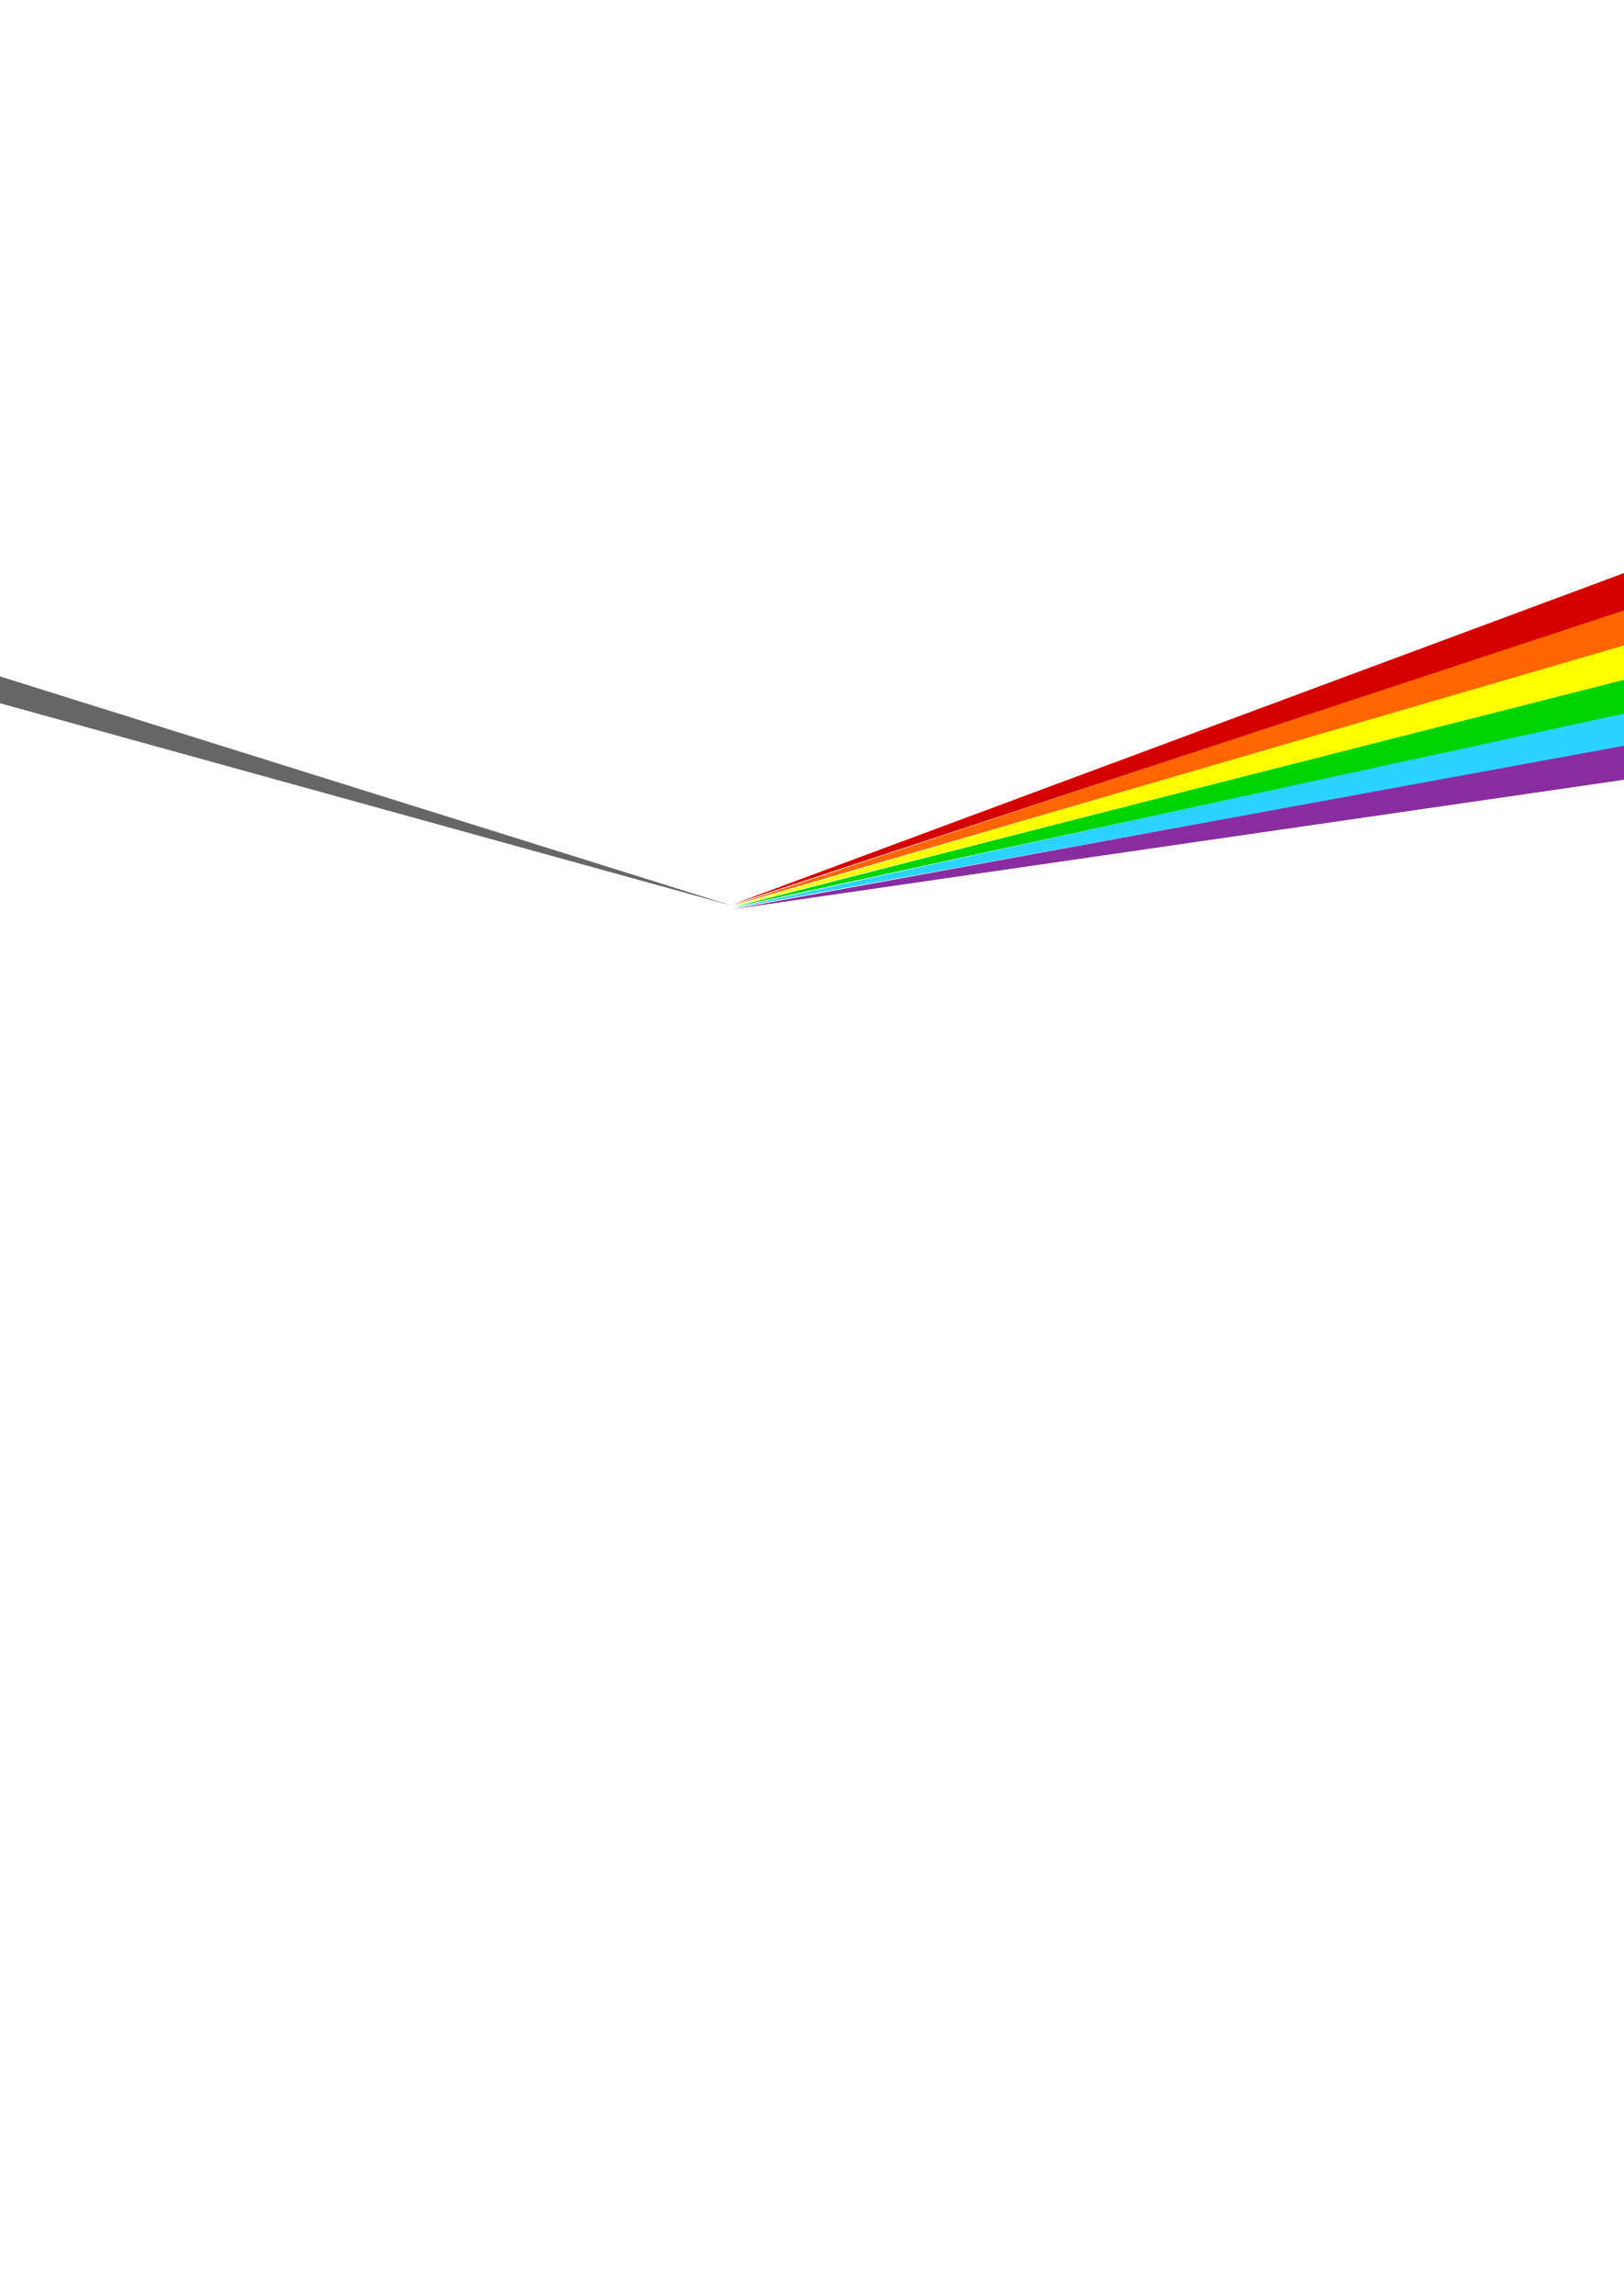
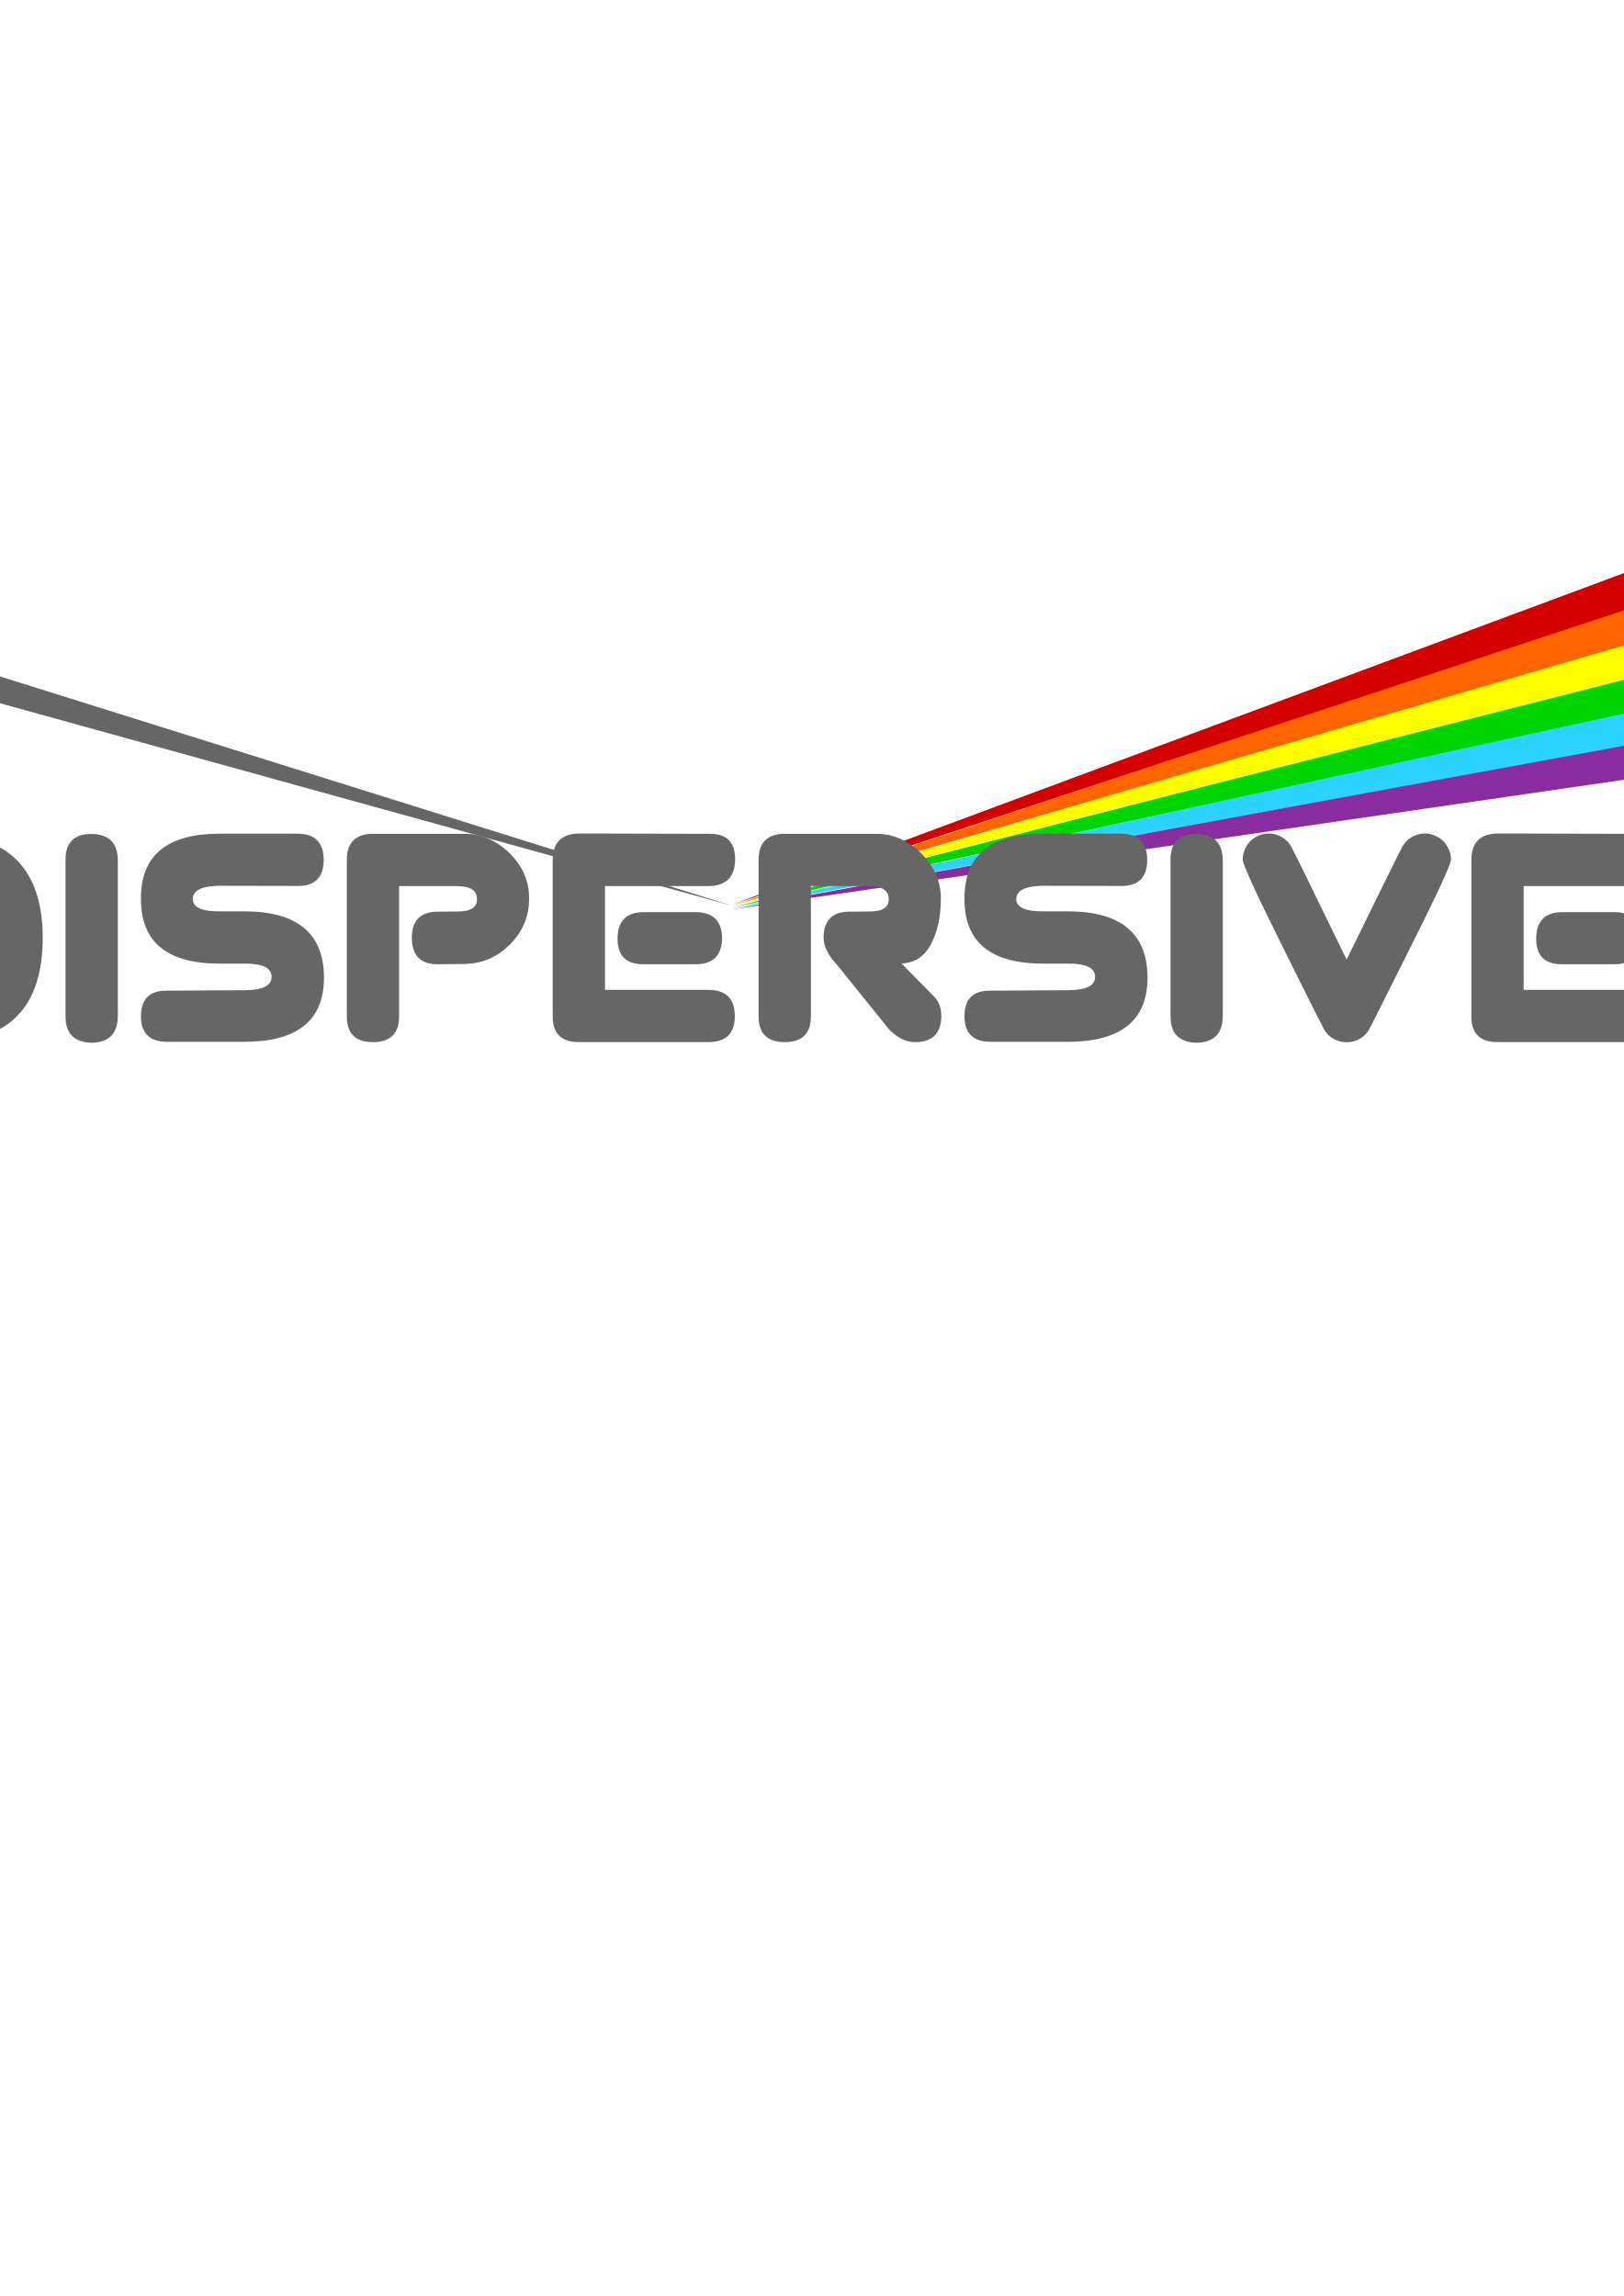
<svg xmlns="http://www.w3.org/2000/svg" width="744.094" height="1052.362" id="svg2" version="1.1">
  <defs id="defs4" />
  <g id="layer1">
    <path style="fill:#2ad4ff;fill-opacity:1;stroke:none" d="M 840,305.469 335.656,416.312 840,325 l 0,-19.531 z" id="path3772" />
    <path style="fill:#00d400;fill-opacity:1;stroke:none" d="M 840,286.438 335.688,415.875 840,306.25 l 0,-19.812 z" id="path3770" />
    <path style="fill:#ffff00;fill-opacity:1;stroke:none" d="M 840,267.062 335.719,415.438 840,287.25 l 0,-20.188 z" id="path3768" />
    <path style="fill:#ff6600;fill-opacity:1;stroke:none" d="M 840,247.312 335.719,415 840,267.906 840,247.312 z" id="path3766" />
    <path style="fill:#d40000;fill-opacity:1;stroke:none" d="M 839.5,227.25 335.688,414.562 840,248.156 l 0,-19.375 -0.5,-1.531 z" id="path3764" />
    <path style="fill:#666666;fill-opacity:1;stroke:none" d="m -177.197,254.536 512.911,160.683 0,0 L -177,273.362 z" id="rect2989" />
    <path style="fill:#892ca0;fill-opacity:1;stroke:none" d="M 840 324.25 L 335.625 416.75 L 840 343.5 L 840 324.25 z " id="path3774" />
-     <flowRoot xml:space="preserve" id="flowRoot2998" style="font-size:40px;font-style:normal;font-variant:normal;font-weight:normal;font-stretch:normal;line-height:125%;letter-spacing:0px;word-spacing:0px;fill:#666666;fill-opacity:1;stroke:none;font-family:Virgo;-inkscape-font-specification:Virgo" transform="matrix(3.821748,0,0,3.821748,-316.1365,-380.647)">
-       <flowRegion id="flowRegion3000">
-         <rect id="rect3002" width="542.857" height="192.857" x="61.429" y="185.219" style="font-style:normal;font-variant:normal;font-weight:normal;font-stretch:normal;fill:#666666;font-family:Virgo;-inkscape-font-specification:Virgo" />
-       </flowRegion>
-       <flowPara id="flowPara3004">Dispersive</flowPara>
-     </flowRoot>
+     <g transform="matrix(3.821748,0,0,3.821748,-316.1365,-380.647)" style="font-size:40px;font-style:normal;font-variant:normal;font-weight:normal;font-stretch:normal;line-height:125%;letter-spacing:0px;word-spacing:0px;fill:#666666;fill-opacity:1;stroke:none;font-family:Virgo;-inkscape-font-specification:Virgo" id="flowRoot2998">
+       <path d="m 65.949,199.601 9.375,0 c 8.346,0.013 12.52,4.18 12.52,12.5 -0.013,8.294 -4.076,12.454 -12.188,12.48 l -9.707,0 c -2.083,0.013 -3.125,-1.029 -3.125,-3.125 l 0,-18.73 c -2e-6,-2.07 1.042,-3.112 3.125,-3.125 m 3.145,6.27 0,12.441 6.27,0 c 4.141,0.039 6.198,-2.051 6.172,-6.27 0.026,-4.102 -2.038,-6.159 -6.191,-6.172 l -6.25,0" style="" id="path3931" />
+       <path d="m 93.664,199.621 c 2.083,0.013 3.145,1.042 3.184,3.086 l 0,18.789 c -0.026,2.07 -1.074,3.125 -3.145,3.164 -2.083,-0.052 -3.125,-1.107 -3.125,-3.164 l 0,-18.77 c -0.013,-2.07 1.016,-3.105 3.086,-3.105" style="" id="path3933" />
+       <path d="m 121.535,202.707 c -3e-5,2.083 -1.003,3.132 -3.008,3.145 l -9.512,-0.019 c -2.109,0.026 -3.171,0.56 -3.184,1.602 0.026,0.99 1.094,1.478 3.203,1.465 l 3.066,0 c 6.289,0.026 9.447,2.669 9.473,7.93 -2e-5,5.117 -3.151,7.689 -9.453,7.715 l -9.395,0 c -2.07,-0.013 -3.105,-1.035 -3.105,-3.066 0.013,-2.07 1.042,-3.092 3.086,-3.066 l 9.414,-0.059 c 2.109,-0.013 3.164,-0.547 3.164,-1.602 -2e-5,-1.068 -1.068,-1.595 -3.203,-1.582 l -3.066,0 c -6.263,-0.013 -9.395,-2.591 -9.395,-7.734 l 0,-0.098 c -2e-6,-5.156 3.132,-7.741 9.395,-7.754 l 9.395,0 c 2.07,0.013 3.112,1.055 3.125,3.125" style="" id="path3935" />
+       <path d="m 127.434,199.601 10.977,0 c 2.005,2e-5 3.802,0.768 5.391,2.305 1.575,1.536 2.363,3.34 2.363,5.41 l 0,0.059 c -2e-5,2.161 -0.781,4.01 -2.344,5.547 -1.55,1.523 -3.392,2.285 -5.527,2.285 l -3.086,0.039 c -2.057,1e-5 -3.092,-1.055 -3.105,-3.164 -1e-5,-2.109 1.055,-3.158 3.164,-3.145 l 2.207,-0.019 c 1.654,0.026 2.467,-0.475 2.441,-1.504 -1e-5,-1.029 -0.814,-1.543 -2.441,-1.543 l -6.895,0 0,15.586 c 0.013,2.083 -1.035,3.125 -3.145,3.125 -2.083,0 -3.125,-1.029 -3.125,-3.086 l 0,-18.809 c 0.013,-2.044 1.055,-3.073 3.125,-3.086" style="" id="path3937" />
+       <path d="m 152.121,199.562 15.82,0.039 c 1.94,0.026 2.917,1.035 2.93,3.027 -2e-5,2.122 -1.055,3.203 -3.164,3.242 l -12.441,0 0,12.441 12.422,0 c 2.096,0.013 3.145,1.068 3.145,3.164 -2e-5,2.044 -1.029,3.079 -3.086,3.105 l -15.625,0 c -2.07,0 -3.112,-1.009 -3.125,-3.027 l 0,-18.828 c 0.013,-2.07 1.055,-3.125 3.125,-3.164 m 4.648,12.598 c 0.013,-2.083 1.042,-3.138 3.086,-3.164 l 6.289,0 c 2.083,0.013 3.138,1.055 3.164,3.125 -0.039,2.083 -1.094,3.125 -3.164,3.125 l -6.27,0 c -2.07,0.013 -3.105,-1.016 -3.105,-3.086" style="" id="path3939" />
+       <path d="m 176.809,199.601 10.977,0 c 2.031,2e-5 3.835,0.788 5.41,2.363 1.575,1.576 2.357,3.379 2.344,5.41 -2e-5,2.161 -0.397,3.984 -1.191,5.469 -0.781,1.484 -1.96,2.253 -3.535,2.305 l 3.848,3.906 c 0.625,0.612 0.937,1.419 0.938,2.422 -0.039,2.07 -1.081,3.105 -3.125,3.105 l -0.078,0 c -1.042,0 -2.064,-0.508 -3.066,-1.523 l -6.25,-7.754 c -1.055,-1.12 -1.589,-2.194 -1.602,-3.223 -1e-5,-2.109 1.055,-3.158 3.164,-3.145 l 2.207,-0.019 c 1.654,0.026 2.467,-0.475 2.441,-1.504 -1e-5,-1.029 -0.814,-1.543 -2.441,-1.543 l -6.895,0 0,15.586 c 0.013,2.083 -1.035,3.125 -3.145,3.125 -2.083,0 -3.125,-1.029 -3.125,-3.086 l 0,-18.809 c 0.013,-2.044 1.055,-3.073 3.125,-3.086" style="" id="path3941" />
+       <path d="m 220.285,202.707 c -3e-5,2.083 -1.003,3.132 -3.008,3.145 l -9.512,-0.019 c -2.109,0.026 -3.171,0.56 -3.184,1.602 0.026,0.99 1.094,1.478 3.203,1.465 l 3.066,0 c 6.289,0.026 9.447,2.669 9.473,7.93 -2e-5,5.117 -3.151,7.689 -9.453,7.715 l -9.395,0 c -2.07,-0.013 -3.105,-1.035 -3.105,-3.066 0.013,-2.07 1.042,-3.092 3.086,-3.066 l 9.414,-0.059 c 2.109,-0.013 3.164,-0.547 3.164,-1.602 -2e-5,-1.068 -1.068,-1.595 -3.203,-1.582 l -3.066,0 c -6.263,-0.013 -9.395,-2.591 -9.395,-7.734 l 0,-0.098 c 0,-5.156 3.132,-7.741 9.395,-7.754 l 9.395,0 c 2.07,0.013 3.112,1.055 3.125,3.125" style="" id="path3943" />
+       <path d="m 226.164,199.621 c 2.083,0.013 3.145,1.042 3.184,3.086 l 0,18.789 c -0.026,2.07 -1.074,3.125 -3.145,3.164 -2.083,-0.052 -3.125,-1.107 -3.125,-3.164 l 0,-18.77 c -0.013,-2.07 1.016,-3.105 3.086,-3.105" style="" id="path3945" />
+       <path d="m 253.586,199.562 c 0.521,2e-5 1.029,0.137 1.523,0.41 0.508,0.273 0.898,0.664 1.172,1.172 0.286,0.495 0.43,1.009 0.43,1.543 -3e-5,0.547 -1.569,3.952 -4.707,10.215 -3.125,6.263 -4.824,9.642 -5.098,10.137 -0.273,0.495 -0.658,0.879 -1.152,1.152 -0.495,0.273 -1.016,0.41 -1.562,0.41 -0.534,0 -1.055,-0.137 -1.562,-0.41 -0.495,-0.273 -0.879,-0.658 -1.152,-1.152 -0.273,-0.495 -1.966,-3.874 -5.078,-10.137 -3.112,-6.263 -4.668,-9.668 -4.668,-10.215 0,-0.534 0.137,-1.048 0.41,-1.543 0.286,-0.508 0.677,-0.898 1.172,-1.172 0.495,-0.273 1.009,-0.41 1.543,-0.41 0.521,2e-5 1.029,0.137 1.523,0.41 0.508,0.273 0.898,0.664 1.172,1.172 0.286,0.495 2.5,5.007 6.641,13.535 4.18,-8.529 6.406,-13.04 6.68,-13.535 0.286,-0.508 0.677,-0.898 1.172,-1.172 0.495,-0.273 1.009,-0.41 1.543,-0.41" style="" id="path3947" />
+       <path d="m 262.277,199.562 15.82,0.039 c 1.94,0.026 2.917,1.035 2.93,3.027 -2e-5,2.122 -1.055,3.203 -3.164,3.242 l -12.441,0 0,12.441 12.422,0 c 2.096,0.013 3.145,1.068 3.145,3.164 -2e-5,2.044 -1.029,3.079 -3.086,3.105 l -15.625,0 c -2.07,0 -3.112,-1.009 -3.125,-3.027 l 0,-18.828 c 0.013,-2.07 1.055,-3.125 3.125,-3.164 m 4.648,12.598 c 0.013,-2.083 1.042,-3.138 3.086,-3.164 l 6.289,0 c 2.083,0.013 3.138,1.055 3.164,3.125 -0.039,2.083 -1.094,3.125 -3.164,3.125 l -6.27,0 c -2.07,0.013 -3.105,-1.016 -3.105,-3.086" style="" id="path3949" />
+     </g>
  </g>
</svg>
